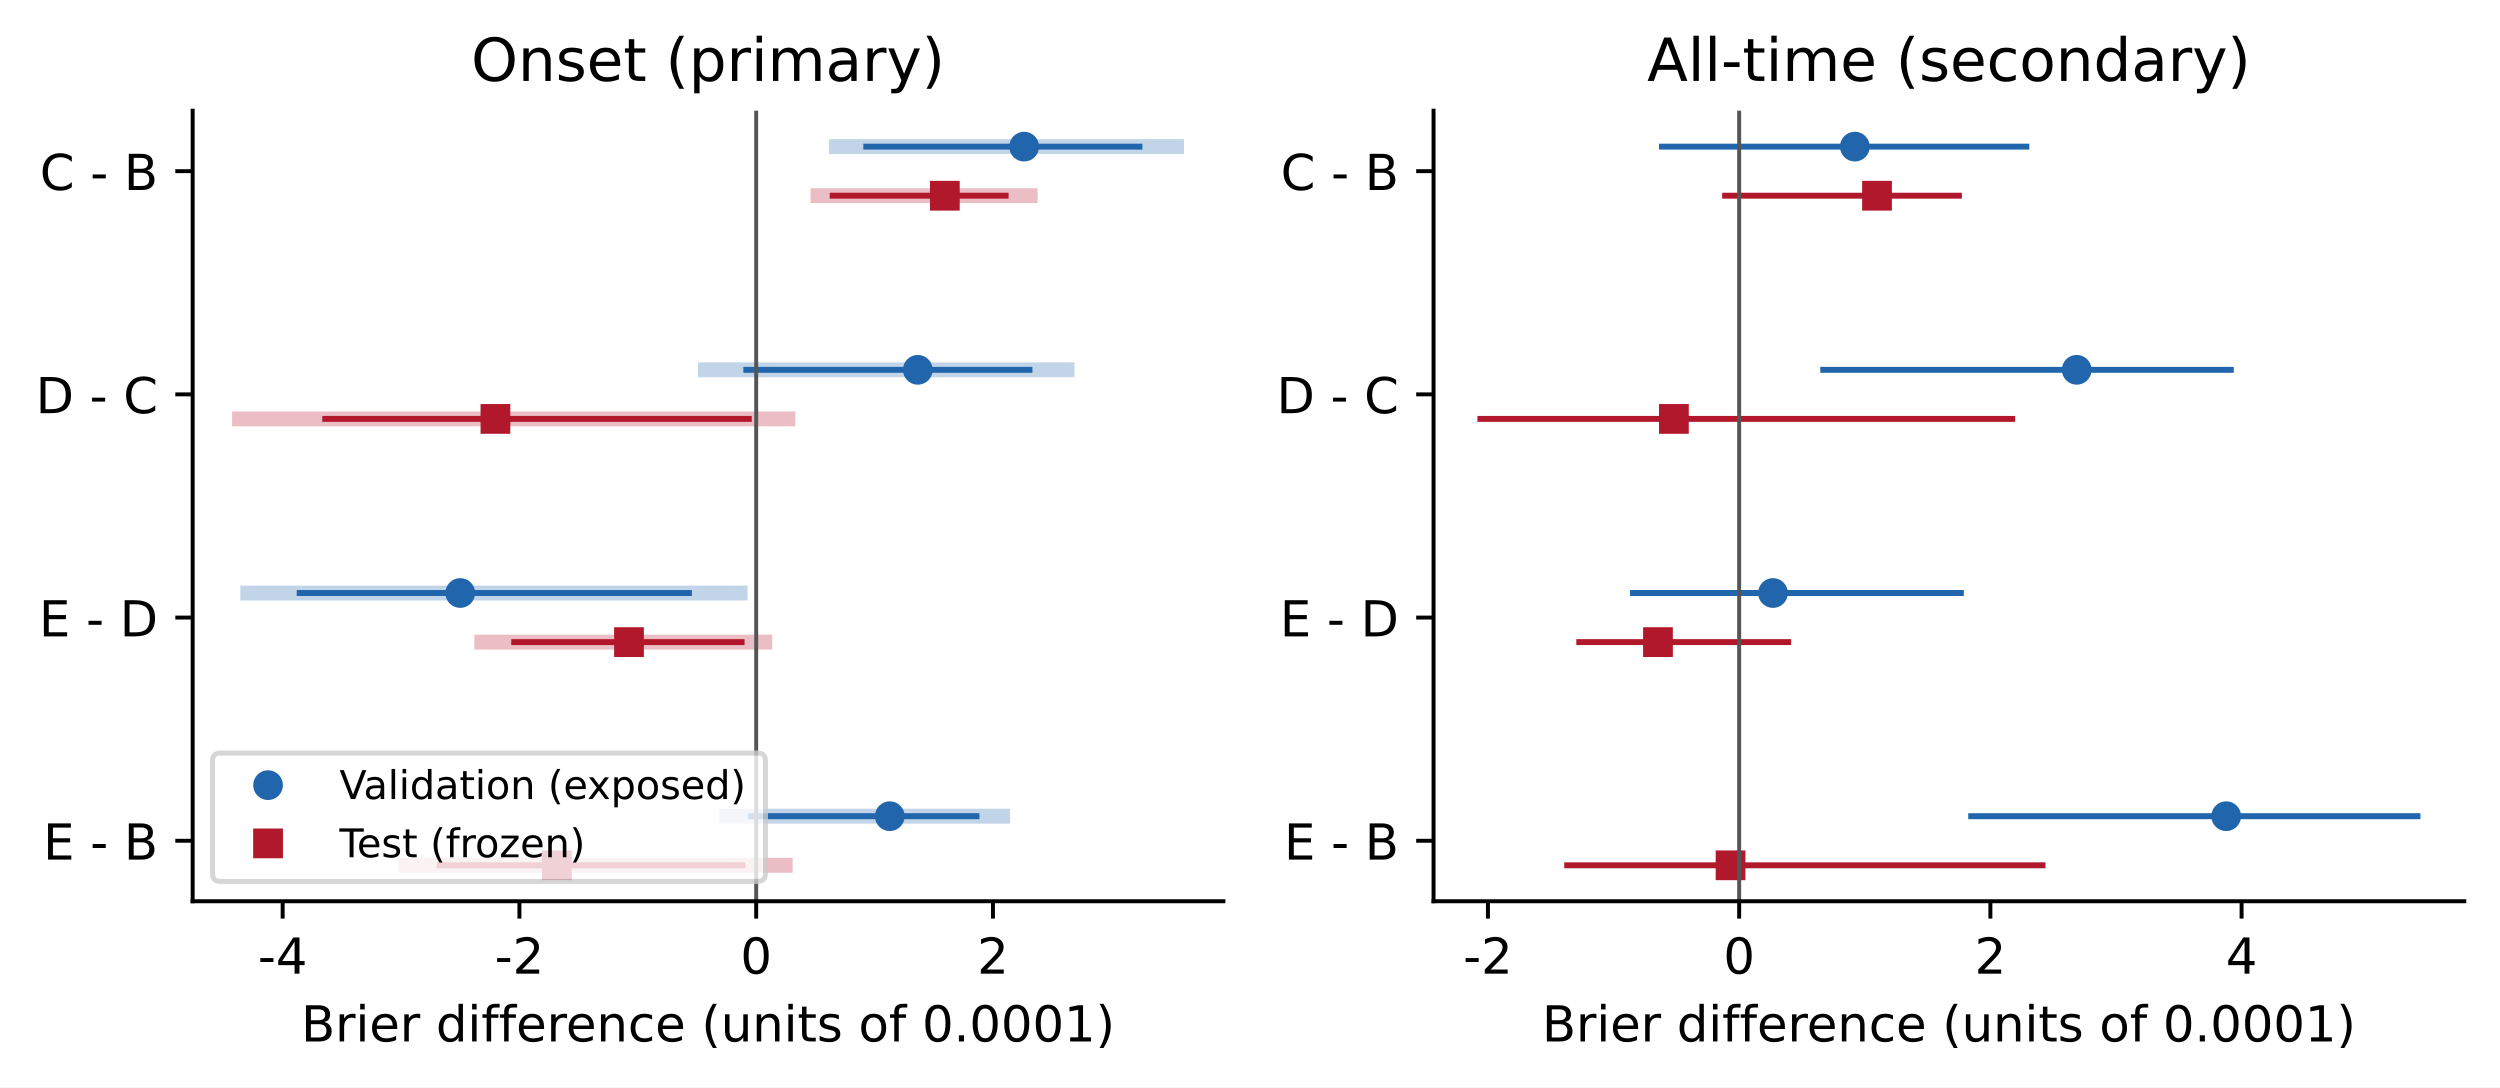
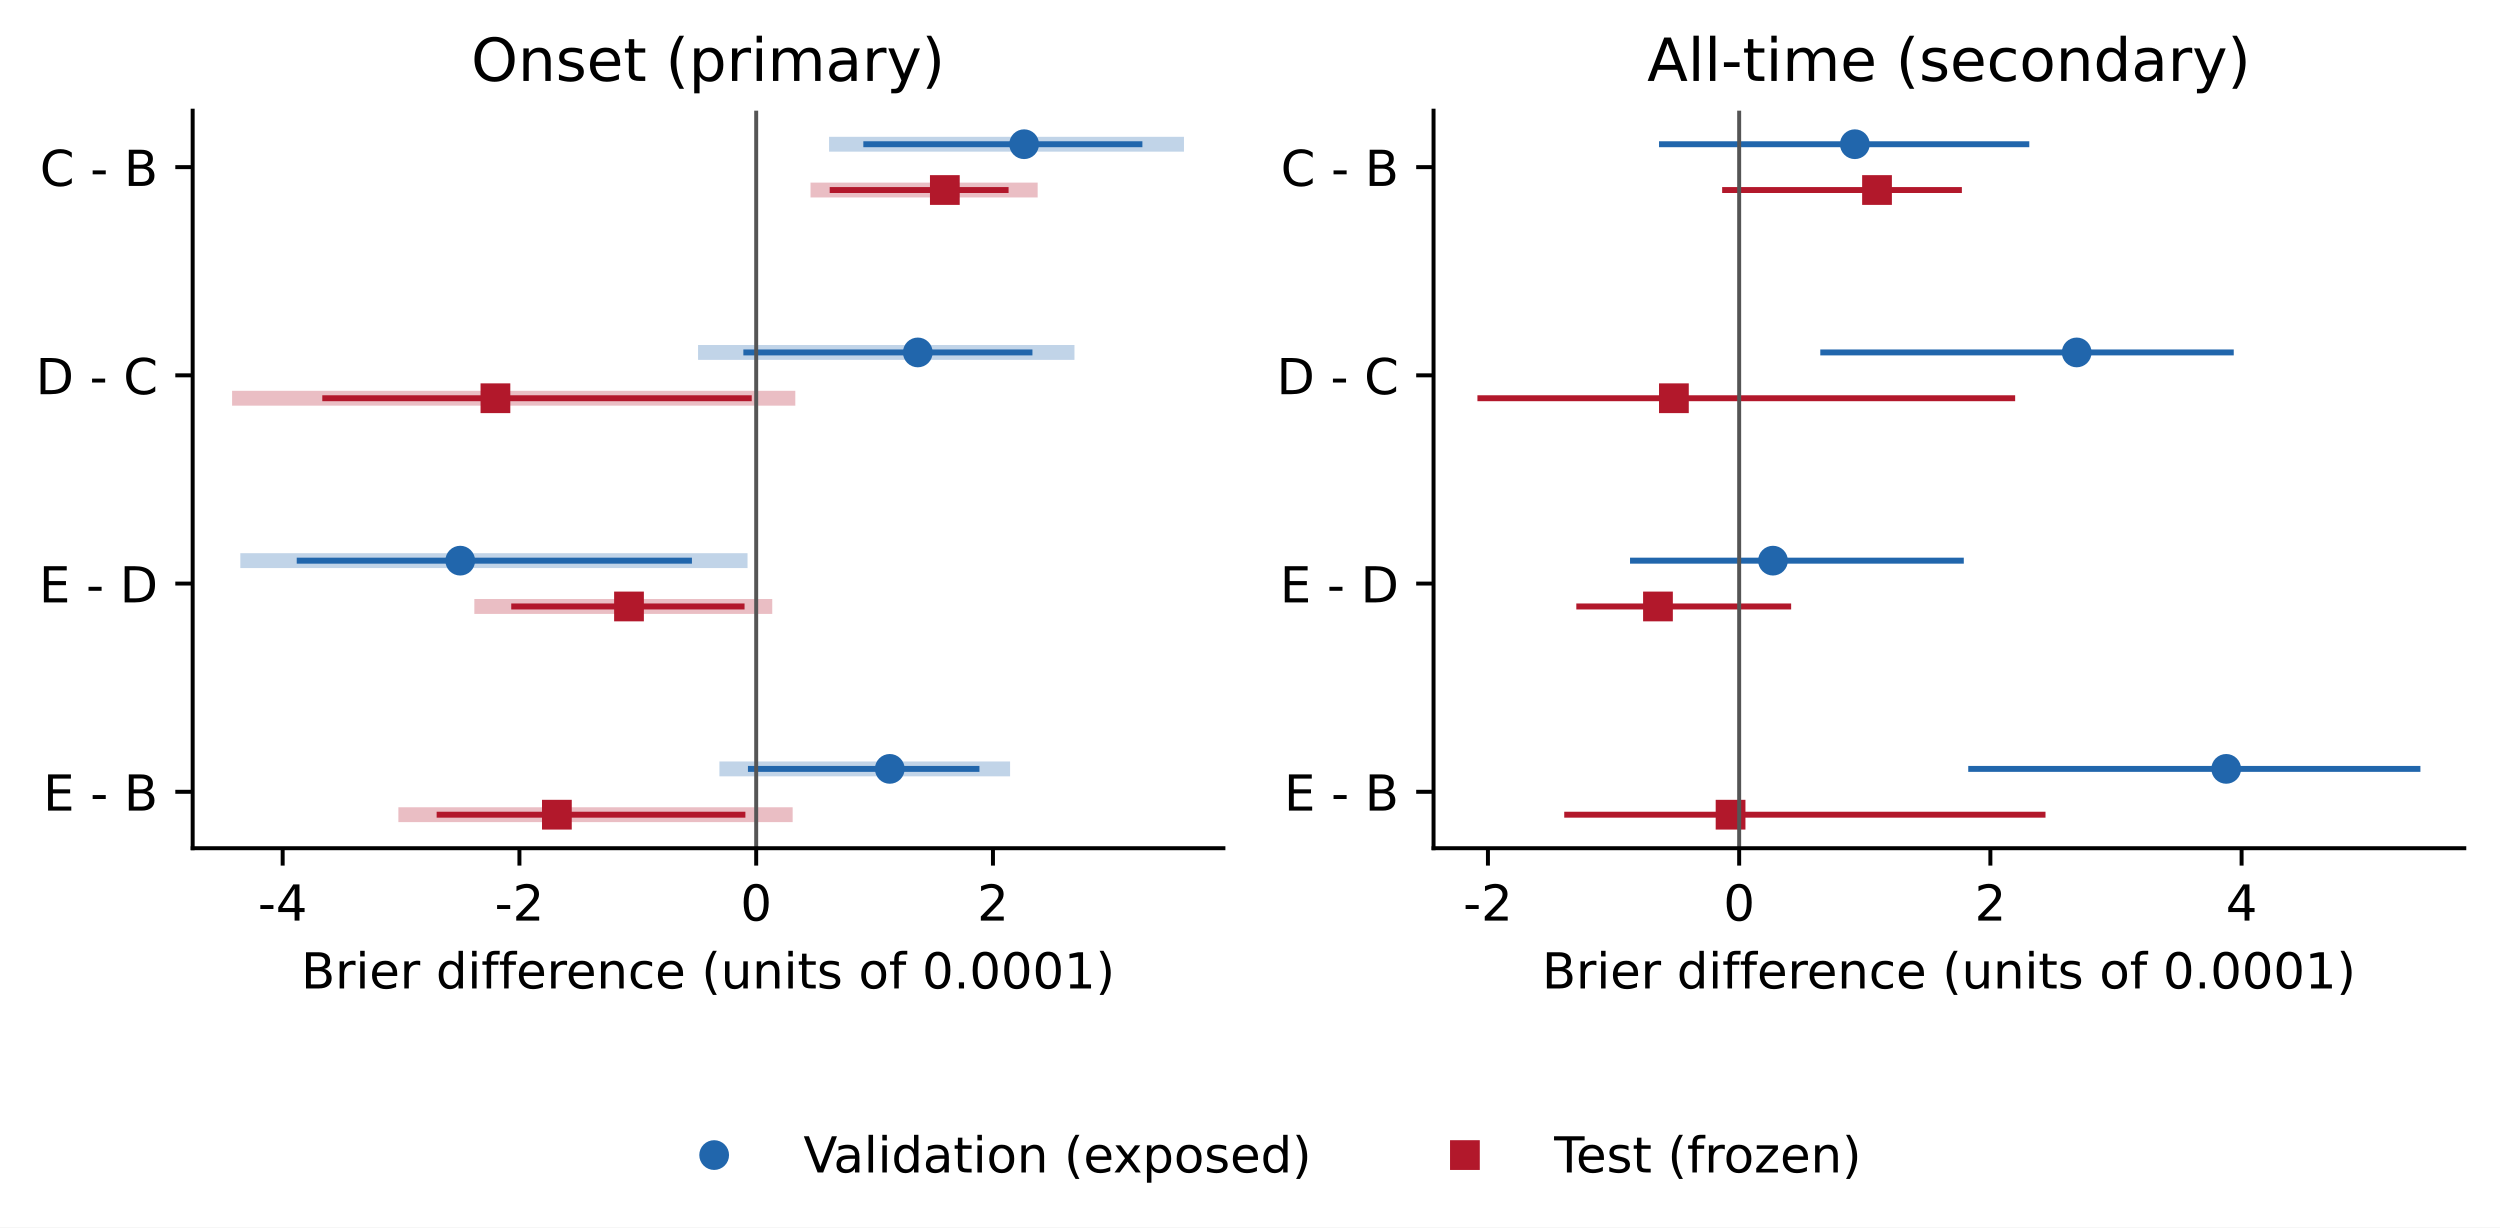
- <svg xmlns="http://www.w3.org/2000/svg" xmlns:xlink="http://www.w3.org/1999/xlink" height="219.274pt" version="1.1" viewBox="0 0 504.077 219.274" width="504.077pt">
+ <svg xmlns="http://www.w3.org/2000/svg" xmlns:xlink="http://www.w3.org/1999/xlink" height="247.478pt" version="1.1" viewBox="0 0 504.077 247.478" width="504.077pt">
  <defs>
    <style type="text/css">
*{stroke-linecap:butt;stroke-linejoin:round;}
  </style>
  </defs>
  <g id="figure_1">
    <g id="patch_1">
-       <path d="M 0 219.274 L 504.077 219.274 L 504.077 0 L 0 0 z " style="fill:#ffffff;" />
+       <path d="M 0 247.478 L 504.077 247.478 L 504.077 0 L 0 0 z " style="fill:#ffffff;" />
    </g>
    <g id="axes_1">
      <g id="patch_2">
-         <path d="M 38.847 181.718 L 246.677 181.718 L 246.677 22.318 L 38.847 22.318 z " style="fill:#ffffff;" />
+         <path d="M 38.847 171.026 L 246.677 171.026 L 246.677 22.318 L 38.847 22.318 z " style="fill:#ffffff;" />
      </g>
      <g id="matplotlib.axis_1">
        <g id="xtick_1">
          <g id="line2d_1">
            <defs>
-               <path d="M 0 0 L 0 3.5 " id="m4060b24123" style="stroke:#000000;stroke-width:0.8;" />
+               <path d="M 0 0 L 0 3.5 " id="m466a7fa8ea" style="stroke:#000000;stroke-width:0.8;" />
            </defs>
            <g>
-               <use style="stroke:#000000;stroke-width:0.8;" x="56.993" xlink:href="#m4060b24123" y="181.718" />
+               <use style="stroke:#000000;stroke-width:0.8;" x="56.993" xlink:href="#m466a7fa8ea" y="171.026" />
            </g>
          </g>
          <g id="text_1">
-             <text style="font-family:DejaVu Sans;font-size:10px;font-style:normal;font-weight:normal;text-anchor:middle;" transform="rotate(-0, 56.99254, 196.3166)" x="56.993" y="196.317">-4</text>
+             <text style="font-family:DejaVu Sans;font-size:10px;font-style:normal;font-weight:normal;text-anchor:middle;" transform="rotate(-0, 56.99254, 185.6246)" x="56.993" y="185.625">-4</text>
          </g>
        </g>
        <g id="xtick_2">
          <g id="line2d_2">
            <g>
-               <use style="stroke:#000000;stroke-width:0.8;" x="104.732" xlink:href="#m4060b24123" y="181.718" />
+               <use style="stroke:#000000;stroke-width:0.8;" x="104.732" xlink:href="#m466a7fa8ea" y="171.026" />
            </g>
          </g>
          <g id="text_2">
-             <text style="font-family:DejaVu Sans;font-size:10px;font-style:normal;font-weight:normal;text-anchor:middle;" transform="rotate(-0, 104.7319, 196.3166)" x="104.732" y="196.317">-2</text>
+             <text style="font-family:DejaVu Sans;font-size:10px;font-style:normal;font-weight:normal;text-anchor:middle;" transform="rotate(-0, 104.7319, 185.6246)" x="104.732" y="185.625">-2</text>
          </g>
        </g>
        <g id="xtick_3">
          <g id="line2d_3">
            <g>
-               <use style="stroke:#000000;stroke-width:0.8;" x="152.471" xlink:href="#m4060b24123" y="181.718" />
+               <use style="stroke:#000000;stroke-width:0.8;" x="152.471" xlink:href="#m466a7fa8ea" y="171.026" />
            </g>
          </g>
          <g id="text_3">
-             <text style="font-family:DejaVu Sans;font-size:10px;font-style:normal;font-weight:normal;text-anchor:middle;" transform="rotate(-0, 152.4713, 196.3166)" x="152.471" y="196.317">0</text>
+             <text style="font-family:DejaVu Sans;font-size:10px;font-style:normal;font-weight:normal;text-anchor:middle;" transform="rotate(-0, 152.4713, 185.6246)" x="152.471" y="185.625">0</text>
          </g>
        </g>
        <g id="xtick_4">
          <g id="line2d_4">
            <g>
-               <use style="stroke:#000000;stroke-width:0.8;" x="200.211" xlink:href="#m4060b24123" y="181.718" />
+               <use style="stroke:#000000;stroke-width:0.8;" x="200.211" xlink:href="#m466a7fa8ea" y="171.026" />
            </g>
          </g>
          <g id="text_4">
-             <text style="font-family:DejaVu Sans;font-size:10px;font-style:normal;font-weight:normal;text-anchor:middle;" transform="rotate(-0, 200.2106, 196.3166)" x="200.211" y="196.317">2</text>
+             <text style="font-family:DejaVu Sans;font-size:10px;font-style:normal;font-weight:normal;text-anchor:middle;" transform="rotate(-0, 200.2106, 185.6246)" x="200.211" y="185.625">2</text>
          </g>
        </g>
        <g id="text_5">
-           <text style="font-family:DejaVu Sans;font-size:10px;font-style:normal;font-weight:normal;text-anchor:middle;" transform="rotate(-0, 142.7619, 209.9947)" x="142.762" y="209.995">Brier difference (units of 0.0001)</text>
+           <text style="font-family:DejaVu Sans;font-size:10px;font-style:normal;font-weight:normal;text-anchor:middle;" transform="rotate(-0, 142.7619, 199.3027)" x="142.762" y="199.303">Brier difference (units of 0.0001)</text>
        </g>
      </g>
      <g id="matplotlib.axis_2">
        <g id="ytick_1">
          <g id="line2d_5">
            <defs>
-               <path d="M 0 0 L -3.5 0 " id="mab76ca139c" style="stroke:#000000;stroke-width:0.8;" />
+               <path d="M 0 0 L -3.5 0 " id="m38b823632a" style="stroke:#000000;stroke-width:0.8;" />
            </defs>
            <g>
-               <use style="stroke:#000000;stroke-width:0.8;" x="38.847" xlink:href="#mab76ca139c" y="34.514" />
+               <use style="stroke:#000000;stroke-width:0.8;" x="38.847" xlink:href="#m38b823632a" y="33.696" />
            </g>
          </g>
          <g id="text_6">
-             <text style="font-family:DejaVu Sans;font-size:10px;font-style:normal;font-weight:normal;text-anchor:end;" transform="rotate(-0, 31.84688, 38.31311)" x="31.847" y="38.313">C - B</text>
+             <text style="font-family:DejaVu Sans;font-size:10px;font-style:normal;font-weight:normal;text-anchor:end;" transform="rotate(-0, 31.84688, 37.49506)" x="31.847" y="37.495">C - B</text>
          </g>
        </g>
        <g id="ytick_2">
          <g id="line2d_6">
            <g>
-               <use style="stroke:#000000;stroke-width:0.8;" x="38.847" xlink:href="#mab76ca139c" y="79.517" />
+               <use style="stroke:#000000;stroke-width:0.8;" x="38.847" xlink:href="#m38b823632a" y="75.68" />
            </g>
          </g>
          <g id="text_7">
-             <text style="font-family:DejaVu Sans;font-size:10px;font-style:normal;font-weight:normal;text-anchor:end;" transform="rotate(-0, 31.84688, 83.31593)" x="31.847" y="83.316">D - C</text>
+             <text style="font-family:DejaVu Sans;font-size:10px;font-style:normal;font-weight:normal;text-anchor:end;" transform="rotate(-0, 31.84688, 79.47925)" x="31.847" y="79.479">D - C</text>
          </g>
        </g>
        <g id="ytick_3">
          <g id="line2d_7">
            <g>
-               <use style="stroke:#000000;stroke-width:0.8;" x="38.847" xlink:href="#mab76ca139c" y="124.52" />
+               <use style="stroke:#000000;stroke-width:0.8;" x="38.847" xlink:href="#m38b823632a" y="117.664" />
            </g>
          </g>
          <g id="text_8">
-             <text style="font-family:DejaVu Sans;font-size:10px;font-style:normal;font-weight:normal;text-anchor:end;" transform="rotate(-0, 31.84688, 128.3188)" x="31.847" y="128.319">E - D</text>
+             <text style="font-family:DejaVu Sans;font-size:10px;font-style:normal;font-weight:normal;text-anchor:end;" transform="rotate(-0, 31.84688, 121.4634)" x="31.847" y="121.463">E - D</text>
          </g>
        </g>
        <g id="ytick_4">
          <g id="line2d_8">
            <g>
-               <use style="stroke:#000000;stroke-width:0.8;" x="38.847" xlink:href="#mab76ca139c" y="169.522" />
+               <use style="stroke:#000000;stroke-width:0.8;" x="38.847" xlink:href="#m38b823632a" y="159.648" />
            </g>
          </g>
          <g id="text_9">
-             <text style="font-family:DejaVu Sans;font-size:10px;font-style:normal;font-weight:normal;text-anchor:end;" transform="rotate(-0, 31.84688, 173.3216)" x="31.847" y="173.322">E - B</text>
+             <text style="font-family:DejaVu Sans;font-size:10px;font-style:normal;font-weight:normal;text-anchor:end;" transform="rotate(-0, 31.84688, 163.4476)" x="31.847" y="163.448">E - B</text>
          </g>
        </g>
      </g>
      <g id="line2d_9">
-         <path clip-path="url(#p401f6d4ed8)" d="M 174.674 29.564 L 229.741 29.564 " style="fill:none;stroke:#2166ac;stroke-linecap:square;stroke-width:1.2;" />
+         <path clip-path="url(#p38d6161410)" d="M 174.674 29.078 L 229.741 29.078 " style="fill:none;stroke:#2166ac;stroke-linecap:square;stroke-width:1.2;" />
      </g>
      <g id="line2d_10">
-         <path clip-path="url(#p401f6d4ed8)" d="M 168.665 29.564 L 237.23 29.564 " style="fill:none;stroke:#2166ac;stroke-linecap:square;stroke-opacity:0.28;stroke-width:3;" />
+         <path clip-path="url(#p38d6161410)" d="M 168.665 29.078 L 237.23 29.078 " style="fill:none;stroke:#2166ac;stroke-linecap:square;stroke-opacity:0.28;stroke-width:3;" />
      </g>
      <g id="line2d_11">
        <defs>
-           <path d="M 0 2.5 C 0.663 2.5 1.299 2.237 1.768 1.768 C 2.237 1.299 2.5 0.663 2.5 0 C 2.5 -0.663 2.237 -1.299 1.768 -1.768 C 1.299 -2.237 0.663 -2.5 0 -2.5 C -0.663 -2.5 -1.299 -2.237 -1.768 -1.768 C -2.237 -1.299 -2.5 -0.663 -2.5 0 C -2.5 0.663 -2.237 1.299 -1.768 1.768 C -1.299 2.237 -0.663 2.5 0 2.5 z " id="m69ae4bc265" style="stroke:#2166ac;" />
+           <path d="M 0 2.5 C 0.663 2.5 1.299 2.237 1.768 1.768 C 2.237 1.299 2.5 0.663 2.5 0 C 2.5 -0.663 2.237 -1.299 1.768 -1.768 C 1.299 -2.237 0.663 -2.5 0 -2.5 C -0.663 -2.5 -1.299 -2.237 -1.768 -1.768 C -2.237 -1.299 -2.5 -0.663 -2.5 0 C -2.5 0.663 -2.237 1.299 -1.768 1.768 C -1.299 2.237 -0.663 2.5 0 2.5 z " id="me677e5b906" style="stroke:#2166ac;" />
        </defs>
-         <g clip-path="url(#p401f6d4ed8)">
-           <use style="fill:#2166ac;stroke:#2166ac;" x="206.495" xlink:href="#m69ae4bc265" y="29.564" />
+         <g clip-path="url(#p38d6161410)">
+           <use style="fill:#2166ac;stroke:#2166ac;" x="206.495" xlink:href="#me677e5b906" y="29.078" />
        </g>
      </g>
      <g id="line2d_12">
-         <path clip-path="url(#p401f6d4ed8)" d="M 150.483 74.566 L 207.571 74.566 " style="fill:none;stroke:#2166ac;stroke-linecap:square;stroke-width:1.2;" />
+         <path clip-path="url(#p38d6161410)" d="M 150.483 71.062 L 207.571 71.062 " style="fill:none;stroke:#2166ac;stroke-linecap:square;stroke-width:1.2;" />
      </g>
      <g id="line2d_13">
-         <path clip-path="url(#p401f6d4ed8)" d="M 142.25 74.566 L 215.144 74.566 " style="fill:none;stroke:#2166ac;stroke-linecap:square;stroke-opacity:0.28;stroke-width:3;" />
+         <path clip-path="url(#p38d6161410)" d="M 142.25 71.062 L 215.144 71.062 " style="fill:none;stroke:#2166ac;stroke-linecap:square;stroke-opacity:0.28;stroke-width:3;" />
      </g>
      <g id="line2d_14">
-         <g clip-path="url(#p401f6d4ed8)">
-           <use style="fill:#2166ac;stroke:#2166ac;" x="185.058" xlink:href="#m69ae4bc265" y="74.566" />
+         <g clip-path="url(#p38d6161410)">
+           <use style="fill:#2166ac;stroke:#2166ac;" x="185.058" xlink:href="#me677e5b906" y="71.062" />
        </g>
      </g>
      <g id="line2d_15">
-         <path clip-path="url(#p401f6d4ed8)" d="M 60.431 119.569 L 138.915 119.569 " style="fill:none;stroke:#2166ac;stroke-linecap:square;stroke-width:1.2;" />
+         <path clip-path="url(#p38d6161410)" d="M 60.431 113.046 L 138.915 113.046 " style="fill:none;stroke:#2166ac;stroke-linecap:square;stroke-width:1.2;" />
      </g>
      <g id="line2d_16">
-         <path clip-path="url(#p401f6d4ed8)" d="M 49.955 119.569 L 149.226 119.569 " style="fill:none;stroke:#2166ac;stroke-linecap:square;stroke-opacity:0.28;stroke-width:3;" />
+         <path clip-path="url(#p38d6161410)" d="M 49.955 113.046 L 149.226 113.046 " style="fill:none;stroke:#2166ac;stroke-linecap:square;stroke-opacity:0.28;stroke-width:3;" />
      </g>
      <g id="line2d_17">
-         <g clip-path="url(#p401f6d4ed8)">
-           <use style="fill:#2166ac;stroke:#2166ac;" x="92.796" xlink:href="#m69ae4bc265" y="119.569" />
+         <g clip-path="url(#p38d6161410)">
+           <use style="fill:#2166ac;stroke:#2166ac;" x="92.796" xlink:href="#me677e5b906" y="113.046" />
        </g>
      </g>
      <g id="line2d_18">
-         <path clip-path="url(#p401f6d4ed8)" d="M 151.409 164.572 L 196.885 164.572 " style="fill:none;stroke:#2166ac;stroke-linecap:square;stroke-width:1.2;" />
+         <path clip-path="url(#p38d6161410)" d="M 151.409 155.03 L 196.885 155.03 " style="fill:none;stroke:#2166ac;stroke-linecap:square;stroke-width:1.2;" />
      </g>
      <g id="line2d_19">
-         <path clip-path="url(#p401f6d4ed8)" d="M 146.553 164.572 L 202.163 164.572 " style="fill:none;stroke:#2166ac;stroke-linecap:square;stroke-opacity:0.28;stroke-width:3;" />
+         <path clip-path="url(#p38d6161410)" d="M 146.553 155.03 L 202.163 155.03 " style="fill:none;stroke:#2166ac;stroke-linecap:square;stroke-opacity:0.28;stroke-width:3;" />
      </g>
      <g id="line2d_20">
-         <g clip-path="url(#p401f6d4ed8)">
-           <use style="fill:#2166ac;stroke:#2166ac;" x="179.407" xlink:href="#m69ae4bc265" y="164.572" />
+         <g clip-path="url(#p38d6161410)">
+           <use style="fill:#2166ac;stroke:#2166ac;" x="179.407" xlink:href="#me677e5b906" y="155.03" />
        </g>
      </g>
      <g id="line2d_21">
-         <path clip-path="url(#p401f6d4ed8)" d="M 167.893 39.464 L 202.761 39.464 " style="fill:none;stroke:#b2182b;stroke-linecap:square;stroke-width:1.2;" />
+         <path clip-path="url(#p38d6161410)" d="M 167.893 38.314 L 202.761 38.314 " style="fill:none;stroke:#b2182b;stroke-linecap:square;stroke-width:1.2;" />
      </g>
      <g id="line2d_22">
-         <path clip-path="url(#p401f6d4ed8)" d="M 164.925 39.464 L 207.725 39.464 " style="fill:none;stroke:#b2182b;stroke-linecap:square;stroke-opacity:0.28;stroke-width:3;" />
+         <path clip-path="url(#p38d6161410)" d="M 164.925 38.314 L 207.725 38.314 " style="fill:none;stroke:#b2182b;stroke-linecap:square;stroke-opacity:0.28;stroke-width:3;" />
      </g>
      <g id="line2d_23">
        <defs>
-           <path d="M -2.5 2.5 L 2.5 2.5 L 2.5 -2.5 L -2.5 -2.5 z " id="m815afe7112" style="stroke:#b2182b;stroke-linejoin:miter;" />
+           <path d="M -2.5 2.5 L 2.5 2.5 L 2.5 -2.5 L -2.5 -2.5 z " id="m4b0cf0bc90" style="stroke:#b2182b;stroke-linejoin:miter;" />
        </defs>
-         <g clip-path="url(#p401f6d4ed8)">
-           <use style="fill:#b2182b;stroke:#b2182b;stroke-linejoin:miter;" x="190.508" xlink:href="#m815afe7112" y="39.464" />
+         <g clip-path="url(#p38d6161410)">
+           <use style="fill:#b2182b;stroke:#b2182b;stroke-linejoin:miter;" x="190.508" xlink:href="#m4b0cf0bc90" y="38.314" />
        </g>
      </g>
      <g id="line2d_24">
-         <path clip-path="url(#p401f6d4ed8)" d="M 65.583 84.467 L 150.975 84.467 " style="fill:none;stroke:#b2182b;stroke-linecap:square;stroke-width:1.2;" />
+         <path clip-path="url(#p38d6161410)" d="M 65.583 80.298 L 150.975 80.298 " style="fill:none;stroke:#b2182b;stroke-linecap:square;stroke-width:1.2;" />
      </g>
      <g id="line2d_25">
-         <path clip-path="url(#p401f6d4ed8)" d="M 48.294 84.467 L 158.86 84.467 " style="fill:none;stroke:#b2182b;stroke-linecap:square;stroke-opacity:0.28;stroke-width:3;" />
+         <path clip-path="url(#p38d6161410)" d="M 48.294 80.298 L 158.86 80.298 " style="fill:none;stroke:#b2182b;stroke-linecap:square;stroke-opacity:0.28;stroke-width:3;" />
      </g>
      <g id="line2d_26">
-         <g clip-path="url(#p401f6d4ed8)">
-           <use style="fill:#b2182b;stroke:#b2182b;stroke-linejoin:miter;" x="99.894" xlink:href="#m815afe7112" y="84.467" />
+         <g clip-path="url(#p38d6161410)">
+           <use style="fill:#b2182b;stroke:#b2182b;stroke-linejoin:miter;" x="99.894" xlink:href="#m4b0cf0bc90" y="80.298" />
        </g>
      </g>
      <g id="line2d_27">
-         <path clip-path="url(#p401f6d4ed8)" d="M 103.681 129.47 L 149.525 129.47 " style="fill:none;stroke:#b2182b;stroke-linecap:square;stroke-width:1.2;" />
+         <path clip-path="url(#p38d6161410)" d="M 103.681 122.282 L 149.525 122.282 " style="fill:none;stroke:#b2182b;stroke-linecap:square;stroke-width:1.2;" />
      </g>
      <g id="line2d_28">
-         <path clip-path="url(#p401f6d4ed8)" d="M 97.141 129.47 L 154.21 129.47 " style="fill:none;stroke:#b2182b;stroke-linecap:square;stroke-opacity:0.28;stroke-width:3;" />
+         <path clip-path="url(#p38d6161410)" d="M 97.141 122.282 L 154.21 122.282 " style="fill:none;stroke:#b2182b;stroke-linecap:square;stroke-opacity:0.28;stroke-width:3;" />
      </g>
      <g id="line2d_29">
-         <g clip-path="url(#p401f6d4ed8)">
-           <use style="fill:#b2182b;stroke:#b2182b;stroke-linejoin:miter;" x="126.826" xlink:href="#m815afe7112" y="129.47" />
+         <g clip-path="url(#p38d6161410)">
+           <use style="fill:#b2182b;stroke:#b2182b;stroke-linejoin:miter;" x="126.826" xlink:href="#m4b0cf0bc90" y="122.282" />
        </g>
      </g>
      <g id="line2d_30">
-         <path clip-path="url(#p401f6d4ed8)" d="M 88.641 174.473 L 149.694 174.473 " style="fill:none;stroke:#b2182b;stroke-linecap:square;stroke-width:1.2;" />
+         <path clip-path="url(#p38d6161410)" d="M 88.641 164.267 L 149.694 164.267 " style="fill:none;stroke:#b2182b;stroke-linecap:square;stroke-width:1.2;" />
      </g>
      <g id="line2d_31">
-         <path clip-path="url(#p401f6d4ed8)" d="M 81.822 174.473 L 158.325 174.473 " style="fill:none;stroke:#b2182b;stroke-linecap:square;stroke-opacity:0.28;stroke-width:3;" />
+         <path clip-path="url(#p38d6161410)" d="M 81.822 164.267 L 158.325 164.267 " style="fill:none;stroke:#b2182b;stroke-linecap:square;stroke-opacity:0.28;stroke-width:3;" />
      </g>
      <g id="line2d_32">
-         <g clip-path="url(#p401f6d4ed8)">
-           <use style="fill:#b2182b;stroke:#b2182b;stroke-linejoin:miter;" x="112.285" xlink:href="#m815afe7112" y="174.473" />
+         <g clip-path="url(#p38d6161410)">
+           <use style="fill:#b2182b;stroke:#b2182b;stroke-linejoin:miter;" x="112.285" xlink:href="#m4b0cf0bc90" y="164.267" />
        </g>
      </g>
      <g id="line2d_33">
-         <path clip-path="url(#p401f6d4ed8)" d="M 152.471 181.718 L 152.471 22.318 " style="fill:none;stroke:#555555;stroke-linecap:square;stroke-width:0.8;" />
+         <path clip-path="url(#p38d6161410)" d="M 152.471 171.026 L 152.471 22.318 " style="fill:none;stroke:#555555;stroke-linecap:square;stroke-width:0.8;" />
      </g>
      <g id="patch_3">
-         <path d="M 38.847 181.718 L 38.847 22.318 " style="fill:none;stroke:#000000;stroke-linecap:square;stroke-linejoin:miter;stroke-width:0.8;" />
+         <path d="M 38.847 171.026 L 38.847 22.318 " style="fill:none;stroke:#000000;stroke-linecap:square;stroke-linejoin:miter;stroke-width:0.8;" />
      </g>
      <g id="patch_4">
-         <path d="M 38.847 181.718 L 246.677 181.718 " style="fill:none;stroke:#000000;stroke-linecap:square;stroke-linejoin:miter;stroke-width:0.8;" />
+         <path d="M 38.847 171.026 L 246.677 171.026 " style="fill:none;stroke:#000000;stroke-linecap:square;stroke-linejoin:miter;stroke-width:0.8;" />
      </g>
      <g id="text_10">
        <text style="font-family:DejaVu Sans;font-size:12px;font-style:normal;font-weight:normal;text-anchor:middle;" transform="rotate(-0, 142.7619, 16.31812)" x="142.762" y="16.318">Onset (primary)</text>
      </g>
-       <g id="legend_1">
-         <g id="patch_5">
-           <path d="M 44.447 177.718 L 152.747 177.718 Q 154.347 177.718 154.347 176.118 L 154.347 153.433 Q 154.347 151.833 152.747 151.833 L 44.447 151.833 Q 42.847 151.833 42.847 153.433 L 42.847 176.118 Q 42.847 177.718 44.447 177.718 z " style="fill:#ffffff;opacity:0.8;stroke:#cccccc;stroke-linejoin:miter;" />
-         </g>
-         <g id="line2d_34" />
-         <g id="line2d_35">
-           <g>
-             <use style="fill:#2166ac;stroke:#2166ac;" x="54.047" xlink:href="#m69ae4bc265" y="158.312" />
-           </g>
-         </g>
-         <g id="text_11">
-           <text style="font-family:DejaVu Sans;font-size:8px;font-style:normal;font-weight:normal;text-anchor:start;" transform="rotate(-0, 68.44688, 161.1119)" x="68.447" y="161.112">Validation (exposed)</text>
-         </g>
-         <g id="line2d_36" />
-         <g id="line2d_37">
-           <g>
-             <use style="fill:#b2182b;stroke:#b2182b;stroke-linejoin:miter;" x="54.047" xlink:href="#m815afe7112" y="170.054" />
-           </g>
-         </g>
-         <g id="text_12">
-           <text style="font-family:DejaVu Sans;font-size:8px;font-style:normal;font-weight:normal;text-anchor:start;" transform="rotate(-0, 68.44688, 172.8544)" x="68.447" y="172.854">Test (frozen)</text>
-         </g>
-       </g>
    </g>
    <g id="axes_2">
-       <g id="patch_6">
-         <path d="M 289.047 181.718 L 496.877 181.718 L 496.877 22.318 L 289.047 22.318 z " style="fill:#ffffff;" />
+       <g id="patch_5">
+         <path d="M 289.047 171.026 L 496.877 171.026 L 496.877 22.318 L 289.047 22.318 z " style="fill:#ffffff;" />
      </g>
      <g id="matplotlib.axis_3">
        <g id="xtick_5">
-           <g id="line2d_38">
-             <g>
-               <use style="stroke:#000000;stroke-width:0.8;" x="300.014" xlink:href="#m4060b24123" y="181.718" />
+           <g id="line2d_34">
+             <g>
+               <use style="stroke:#000000;stroke-width:0.8;" x="300.014" xlink:href="#m466a7fa8ea" y="171.026" />
+             </g>
+           </g>
+           <g id="text_11">
+             <text style="font-family:DejaVu Sans;font-size:10px;font-style:normal;font-weight:normal;text-anchor:middle;" transform="rotate(-0, 300.0143, 185.6246)" x="300.014" y="185.625">-2</text>
+           </g>
+         </g>
+         <g id="xtick_6">
+           <g id="line2d_35">
+             <g>
+               <use style="stroke:#000000;stroke-width:0.8;" x="350.668" xlink:href="#m466a7fa8ea" y="171.026" />
+             </g>
+           </g>
+           <g id="text_12">
+             <text style="font-family:DejaVu Sans;font-size:10px;font-style:normal;font-weight:normal;text-anchor:middle;" transform="rotate(-0, 350.668, 185.6246)" x="350.668" y="185.625">0</text>
+           </g>
+         </g>
+         <g id="xtick_7">
+           <g id="line2d_36">
+             <g>
+               <use style="stroke:#000000;stroke-width:0.8;" x="401.322" xlink:href="#m466a7fa8ea" y="171.026" />
            </g>
          </g>
          <g id="text_13">
-             <text style="font-family:DejaVu Sans;font-size:10px;font-style:normal;font-weight:normal;text-anchor:middle;" transform="rotate(-0, 300.0143, 196.3166)" x="300.014" y="196.317">-2</text>
-           </g>
-         </g>
-         <g id="xtick_6">
-           <g id="line2d_39">
-             <g>
-               <use style="stroke:#000000;stroke-width:0.8;" x="350.668" xlink:href="#m4060b24123" y="181.718" />
+             <text style="font-family:DejaVu Sans;font-size:10px;font-style:normal;font-weight:normal;text-anchor:middle;" transform="rotate(-0, 401.3217, 185.6246)" x="401.322" y="185.625">2</text>
+           </g>
+         </g>
+         <g id="xtick_8">
+           <g id="line2d_37">
+             <g>
+               <use style="stroke:#000000;stroke-width:0.8;" x="451.975" xlink:href="#m466a7fa8ea" y="171.026" />
            </g>
          </g>
          <g id="text_14">
-             <text style="font-family:DejaVu Sans;font-size:10px;font-style:normal;font-weight:normal;text-anchor:middle;" transform="rotate(-0, 350.668, 196.3166)" x="350.668" y="196.317">0</text>
-           </g>
-         </g>
-         <g id="xtick_7">
-           <g id="line2d_40">
-             <g>
-               <use style="stroke:#000000;stroke-width:0.8;" x="401.322" xlink:href="#m4060b24123" y="181.718" />
-             </g>
-           </g>
-           <g id="text_15">
-             <text style="font-family:DejaVu Sans;font-size:10px;font-style:normal;font-weight:normal;text-anchor:middle;" transform="rotate(-0, 401.3217, 196.3166)" x="401.322" y="196.317">2</text>
-           </g>
-         </g>
-         <g id="xtick_8">
-           <g id="line2d_41">
-             <g>
-               <use style="stroke:#000000;stroke-width:0.8;" x="451.975" xlink:href="#m4060b24123" y="181.718" />
-             </g>
-           </g>
-           <g id="text_16">
-             <text style="font-family:DejaVu Sans;font-size:10px;font-style:normal;font-weight:normal;text-anchor:middle;" transform="rotate(-0, 451.9754, 196.3166)" x="451.975" y="196.317">4</text>
-           </g>
-         </g>
-         <g id="text_17">
-           <text style="font-family:DejaVu Sans;font-size:10px;font-style:normal;font-weight:normal;text-anchor:middle;" transform="rotate(-0, 392.9619, 209.9947)" x="392.962" y="209.995">Brier difference (units of 0.0001)</text>
+             <text style="font-family:DejaVu Sans;font-size:10px;font-style:normal;font-weight:normal;text-anchor:middle;" transform="rotate(-0, 451.9754, 185.6246)" x="451.975" y="185.625">4</text>
+           </g>
+         </g>
+         <g id="text_15">
+           <text style="font-family:DejaVu Sans;font-size:10px;font-style:normal;font-weight:normal;text-anchor:middle;" transform="rotate(-0, 392.9619, 199.3027)" x="392.962" y="199.303">Brier difference (units of 0.0001)</text>
        </g>
      </g>
      <g id="matplotlib.axis_4">
        <g id="ytick_5">
-           <g id="line2d_42">
-             <g>
-               <use style="stroke:#000000;stroke-width:0.8;" x="289.047" xlink:href="#mab76ca139c" y="34.514" />
+           <g id="line2d_38">
+             <g>
+               <use style="stroke:#000000;stroke-width:0.8;" x="289.047" xlink:href="#m38b823632a" y="33.696" />
+             </g>
+           </g>
+           <g id="text_16">
+             <text style="font-family:DejaVu Sans;font-size:10px;font-style:normal;font-weight:normal;text-anchor:end;" transform="rotate(-0, 282.0469, 37.49506)" x="282.047" y="37.495">C - B</text>
+           </g>
+         </g>
+         <g id="ytick_6">
+           <g id="line2d_39">
+             <g>
+               <use style="stroke:#000000;stroke-width:0.8;" x="289.047" xlink:href="#m38b823632a" y="75.68" />
+             </g>
+           </g>
+           <g id="text_17">
+             <text style="font-family:DejaVu Sans;font-size:10px;font-style:normal;font-weight:normal;text-anchor:end;" transform="rotate(-0, 282.0469, 79.47925)" x="282.047" y="79.479">D - C</text>
+           </g>
+         </g>
+         <g id="ytick_7">
+           <g id="line2d_40">
+             <g>
+               <use style="stroke:#000000;stroke-width:0.8;" x="289.047" xlink:href="#m38b823632a" y="117.664" />
            </g>
          </g>
          <g id="text_18">
-             <text style="font-family:DejaVu Sans;font-size:10px;font-style:normal;font-weight:normal;text-anchor:end;" transform="rotate(-0, 282.0469, 38.31311)" x="282.047" y="38.313">C - B</text>
-           </g>
-         </g>
-         <g id="ytick_6">
-           <g id="line2d_43">
-             <g>
-               <use style="stroke:#000000;stroke-width:0.8;" x="289.047" xlink:href="#mab76ca139c" y="79.517" />
+             <text style="font-family:DejaVu Sans;font-size:10px;font-style:normal;font-weight:normal;text-anchor:end;" transform="rotate(-0, 282.0469, 121.4634)" x="282.047" y="121.463">E - D</text>
+           </g>
+         </g>
+         <g id="ytick_8">
+           <g id="line2d_41">
+             <g>
+               <use style="stroke:#000000;stroke-width:0.8;" x="289.047" xlink:href="#m38b823632a" y="159.648" />
            </g>
          </g>
          <g id="text_19">
-             <text style="font-family:DejaVu Sans;font-size:10px;font-style:normal;font-weight:normal;text-anchor:end;" transform="rotate(-0, 282.0469, 83.31593)" x="282.047" y="83.316">D - C</text>
-           </g>
-         </g>
-         <g id="ytick_7">
-           <g id="line2d_44">
-             <g>
-               <use style="stroke:#000000;stroke-width:0.8;" x="289.047" xlink:href="#mab76ca139c" y="124.52" />
-             </g>
-           </g>
-           <g id="text_20">
-             <text style="font-family:DejaVu Sans;font-size:10px;font-style:normal;font-weight:normal;text-anchor:end;" transform="rotate(-0, 282.0469, 128.3188)" x="282.047" y="128.319">E - D</text>
-           </g>
-         </g>
-         <g id="ytick_8">
-           <g id="line2d_45">
-             <g>
-               <use style="stroke:#000000;stroke-width:0.8;" x="289.047" xlink:href="#mab76ca139c" y="169.522" />
-             </g>
-           </g>
-           <g id="text_21">
-             <text style="font-family:DejaVu Sans;font-size:10px;font-style:normal;font-weight:normal;text-anchor:end;" transform="rotate(-0, 282.0469, 173.3216)" x="282.047" y="173.322">E - B</text>
-           </g>
+             <text style="font-family:DejaVu Sans;font-size:10px;font-style:normal;font-weight:normal;text-anchor:end;" transform="rotate(-0, 282.0469, 163.4476)" x="282.047" y="163.448">E - B</text>
+           </g>
+         </g>
+       </g>
+       <g id="line2d_42">
+         <path clip-path="url(#p97d7a004b1)" d="M 335.111 29.078 L 408.568 29.078 " style="fill:none;stroke:#2166ac;stroke-linecap:square;stroke-width:1.2;" />
+       </g>
+       <g id="line2d_43">
+         <g clip-path="url(#p97d7a004b1)">
+           <use style="fill:#2166ac;stroke:#2166ac;" x="373.994" xlink:href="#me677e5b906" y="29.078" />
+         </g>
+       </g>
+       <g id="line2d_44">
+         <path clip-path="url(#p97d7a004b1)" d="M 367.626 71.062 L 449.793 71.062 " style="fill:none;stroke:#2166ac;stroke-linecap:square;stroke-width:1.2;" />
+       </g>
+       <g id="line2d_45">
+         <g clip-path="url(#p97d7a004b1)">
+           <use style="fill:#2166ac;stroke:#2166ac;" x="418.728" xlink:href="#me677e5b906" y="71.062" />
        </g>
      </g>
      <g id="line2d_46">
-         <path clip-path="url(#p1f23b4e498)" d="M 335.111 29.564 L 408.568 29.564 " style="fill:none;stroke:#2166ac;stroke-linecap:square;stroke-width:1.2;" />
+         <path clip-path="url(#p97d7a004b1)" d="M 329.263 113.046 L 395.362 113.046 " style="fill:none;stroke:#2166ac;stroke-linecap:square;stroke-width:1.2;" />
      </g>
      <g id="line2d_47">
-         <g clip-path="url(#p1f23b4e498)">
-           <use style="fill:#2166ac;stroke:#2166ac;" x="373.994" xlink:href="#m69ae4bc265" y="29.564" />
+         <g clip-path="url(#p97d7a004b1)">
+           <use style="fill:#2166ac;stroke:#2166ac;" x="357.487" xlink:href="#me677e5b906" y="113.046" />
        </g>
      </g>
      <g id="line2d_48">
-         <path clip-path="url(#p1f23b4e498)" d="M 367.626 74.566 L 449.793 74.566 " style="fill:none;stroke:#2166ac;stroke-linecap:square;stroke-width:1.2;" />
+         <path clip-path="url(#p97d7a004b1)" d="M 397.458 155.03 L 487.43 155.03 " style="fill:none;stroke:#2166ac;stroke-linecap:square;stroke-width:1.2;" />
      </g>
      <g id="line2d_49">
-         <g clip-path="url(#p1f23b4e498)">
-           <use style="fill:#2166ac;stroke:#2166ac;" x="418.728" xlink:href="#m69ae4bc265" y="74.566" />
+         <g clip-path="url(#p97d7a004b1)">
+           <use style="fill:#2166ac;stroke:#2166ac;" x="448.872" xlink:href="#me677e5b906" y="155.03" />
        </g>
      </g>
      <g id="line2d_50">
-         <path clip-path="url(#p1f23b4e498)" d="M 329.263 119.569 L 395.362 119.569 " style="fill:none;stroke:#2166ac;stroke-linecap:square;stroke-width:1.2;" />
+         <path clip-path="url(#p97d7a004b1)" d="M 347.837 38.314 L 394.975 38.314 " style="fill:none;stroke:#b2182b;stroke-linecap:square;stroke-width:1.2;" />
      </g>
      <g id="line2d_51">
-         <g clip-path="url(#p1f23b4e498)">
-           <use style="fill:#2166ac;stroke:#2166ac;" x="357.487" xlink:href="#m69ae4bc265" y="119.569" />
+         <g clip-path="url(#p97d7a004b1)">
+           <use style="fill:#b2182b;stroke:#b2182b;stroke-linejoin:miter;" x="378.465" xlink:href="#m4b0cf0bc90" y="38.314" />
        </g>
      </g>
      <g id="line2d_52">
-         <path clip-path="url(#p1f23b4e498)" d="M 397.458 164.572 L 487.43 164.572 " style="fill:none;stroke:#2166ac;stroke-linecap:square;stroke-width:1.2;" />
+         <path clip-path="url(#p97d7a004b1)" d="M 298.494 80.298 L 405.717 80.298 " style="fill:none;stroke:#b2182b;stroke-linecap:square;stroke-width:1.2;" />
      </g>
      <g id="line2d_53">
-         <g clip-path="url(#p1f23b4e498)">
-           <use style="fill:#2166ac;stroke:#2166ac;" x="448.872" xlink:href="#m69ae4bc265" y="164.572" />
+         <g clip-path="url(#p97d7a004b1)">
+           <use style="fill:#b2182b;stroke:#b2182b;stroke-linejoin:miter;" x="337.509" xlink:href="#m4b0cf0bc90" y="80.298" />
        </g>
      </g>
      <g id="line2d_54">
-         <path clip-path="url(#p1f23b4e498)" d="M 347.837 39.464 L 394.975 39.464 " style="fill:none;stroke:#b2182b;stroke-linecap:square;stroke-width:1.2;" />
+         <path clip-path="url(#p97d7a004b1)" d="M 318.433 122.282 L 360.549 122.282 " style="fill:none;stroke:#b2182b;stroke-linecap:square;stroke-width:1.2;" />
      </g>
      <g id="line2d_55">
-         <g clip-path="url(#p1f23b4e498)">
-           <use style="fill:#b2182b;stroke:#b2182b;stroke-linejoin:miter;" x="378.465" xlink:href="#m815afe7112" y="39.464" />
+         <g clip-path="url(#p97d7a004b1)">
+           <use style="fill:#b2182b;stroke:#b2182b;stroke-linejoin:miter;" x="334.297" xlink:href="#m4b0cf0bc90" y="122.282" />
        </g>
      </g>
      <g id="line2d_56">
-         <path clip-path="url(#p1f23b4e498)" d="M 298.494 84.467 L 405.717 84.467 " style="fill:none;stroke:#b2182b;stroke-linecap:square;stroke-width:1.2;" />
+         <path clip-path="url(#p97d7a004b1)" d="M 315.998 164.267 L 411.836 164.267 " style="fill:none;stroke:#b2182b;stroke-linecap:square;stroke-width:1.2;" />
      </g>
      <g id="line2d_57">
-         <g clip-path="url(#p1f23b4e498)">
-           <use style="fill:#b2182b;stroke:#b2182b;stroke-linejoin:miter;" x="337.509" xlink:href="#m815afe7112" y="84.467" />
+         <g clip-path="url(#p97d7a004b1)">
+           <use style="fill:#b2182b;stroke:#b2182b;stroke-linejoin:miter;" x="348.936" xlink:href="#m4b0cf0bc90" y="164.267" />
        </g>
      </g>
      <g id="line2d_58">
-         <path clip-path="url(#p1f23b4e498)" d="M 318.433 129.47 L 360.549 129.47 " style="fill:none;stroke:#b2182b;stroke-linecap:square;stroke-width:1.2;" />
-       </g>
-       <g id="line2d_59">
-         <g clip-path="url(#p1f23b4e498)">
-           <use style="fill:#b2182b;stroke:#b2182b;stroke-linejoin:miter;" x="334.297" xlink:href="#m815afe7112" y="129.47" />
-         </g>
-       </g>
+         <path clip-path="url(#p97d7a004b1)" d="M 350.668 171.026 L 350.668 22.318 " style="fill:none;stroke:#555555;stroke-linecap:square;stroke-width:0.8;" />
+       </g>
+       <g id="patch_6">
+         <path d="M 289.047 171.026 L 289.047 22.318 " style="fill:none;stroke:#000000;stroke-linecap:square;stroke-linejoin:miter;stroke-width:0.8;" />
+       </g>
+       <g id="patch_7">
+         <path d="M 289.047 171.026 L 496.877 171.026 " style="fill:none;stroke:#000000;stroke-linecap:square;stroke-linejoin:miter;stroke-width:0.8;" />
+       </g>
+       <g id="text_20">
+         <text style="font-family:DejaVu Sans;font-size:12px;font-style:normal;font-weight:normal;text-anchor:middle;" transform="rotate(-0, 392.9619, 16.31812)" x="392.962" y="16.318">All-time (secondary)</text>
+       </g>
+     </g>
+     <g id="legend_1">
+       <g id="line2d_59" />
      <g id="line2d_60">
-         <path clip-path="url(#p1f23b4e498)" d="M 315.998 174.473 L 411.836 174.473 " style="fill:none;stroke:#b2182b;stroke-linecap:square;stroke-width:1.2;" />
-       </g>
-       <g id="line2d_61">
-         <g clip-path="url(#p1f23b4e498)">
-           <use style="fill:#b2182b;stroke:#b2182b;stroke-linejoin:miter;" x="348.936" xlink:href="#m815afe7112" y="174.473" />
-         </g>
-       </g>
+         <g>
+           <use style="fill:#2166ac;stroke:#2166ac;" x="143.997" xlink:href="#me677e5b906" y="232.898" />
+         </g>
+       </g>
+       <g id="text_21">
+         <text style="font-family:DejaVu Sans;font-size:10px;font-style:normal;font-weight:normal;text-anchor:start;" transform="rotate(-0, 161.9969, 236.3984)" x="161.997" y="236.398">Validation (exposed)</text>
+       </g>
+       <g id="line2d_61" />
      <g id="line2d_62">
-         <path clip-path="url(#p1f23b4e498)" d="M 350.668 181.718 L 350.668 22.318 " style="fill:none;stroke:#555555;stroke-linecap:square;stroke-width:0.8;" />
-       </g>
-       <g id="patch_7">
-         <path d="M 289.047 181.718 L 289.047 22.318 " style="fill:none;stroke:#000000;stroke-linecap:square;stroke-linejoin:miter;stroke-width:0.8;" />
-       </g>
-       <g id="patch_8">
-         <path d="M 289.047 181.718 L 496.877 181.718 " style="fill:none;stroke:#000000;stroke-linecap:square;stroke-linejoin:miter;stroke-width:0.8;" />
+         <g>
+           <use style="fill:#b2182b;stroke:#b2182b;stroke-linejoin:miter;" x="295.372" xlink:href="#m4b0cf0bc90" y="232.898" />
+         </g>
      </g>
      <g id="text_22">
-         <text style="font-family:DejaVu Sans;font-size:12px;font-style:normal;font-weight:normal;text-anchor:middle;" transform="rotate(-0, 392.9619, 16.31812)" x="392.962" y="16.318">All-time (secondary)</text>
+         <text style="font-family:DejaVu Sans;font-size:10px;font-style:normal;font-weight:normal;text-anchor:start;" transform="rotate(-0, 313.3719, 236.3984)" x="313.372" y="236.398">Test (frozen)</text>
      </g>
    </g>
  </g>
  <defs>
-     <clipPath id="p401f6d4ed8">
-       <rect height="159.4" width="207.83" x="38.847" y="22.318" />
+     <clipPath id="p38d6161410">
+       <rect height="148.708" width="207.83" x="38.847" y="22.318" />
    </clipPath>
-     <clipPath id="p1f23b4e498">
-       <rect height="159.4" width="207.83" x="289.047" y="22.318" />
+     <clipPath id="p97d7a004b1">
+       <rect height="148.708" width="207.83" x="289.047" y="22.318" />
    </clipPath>
  </defs>
</svg>
